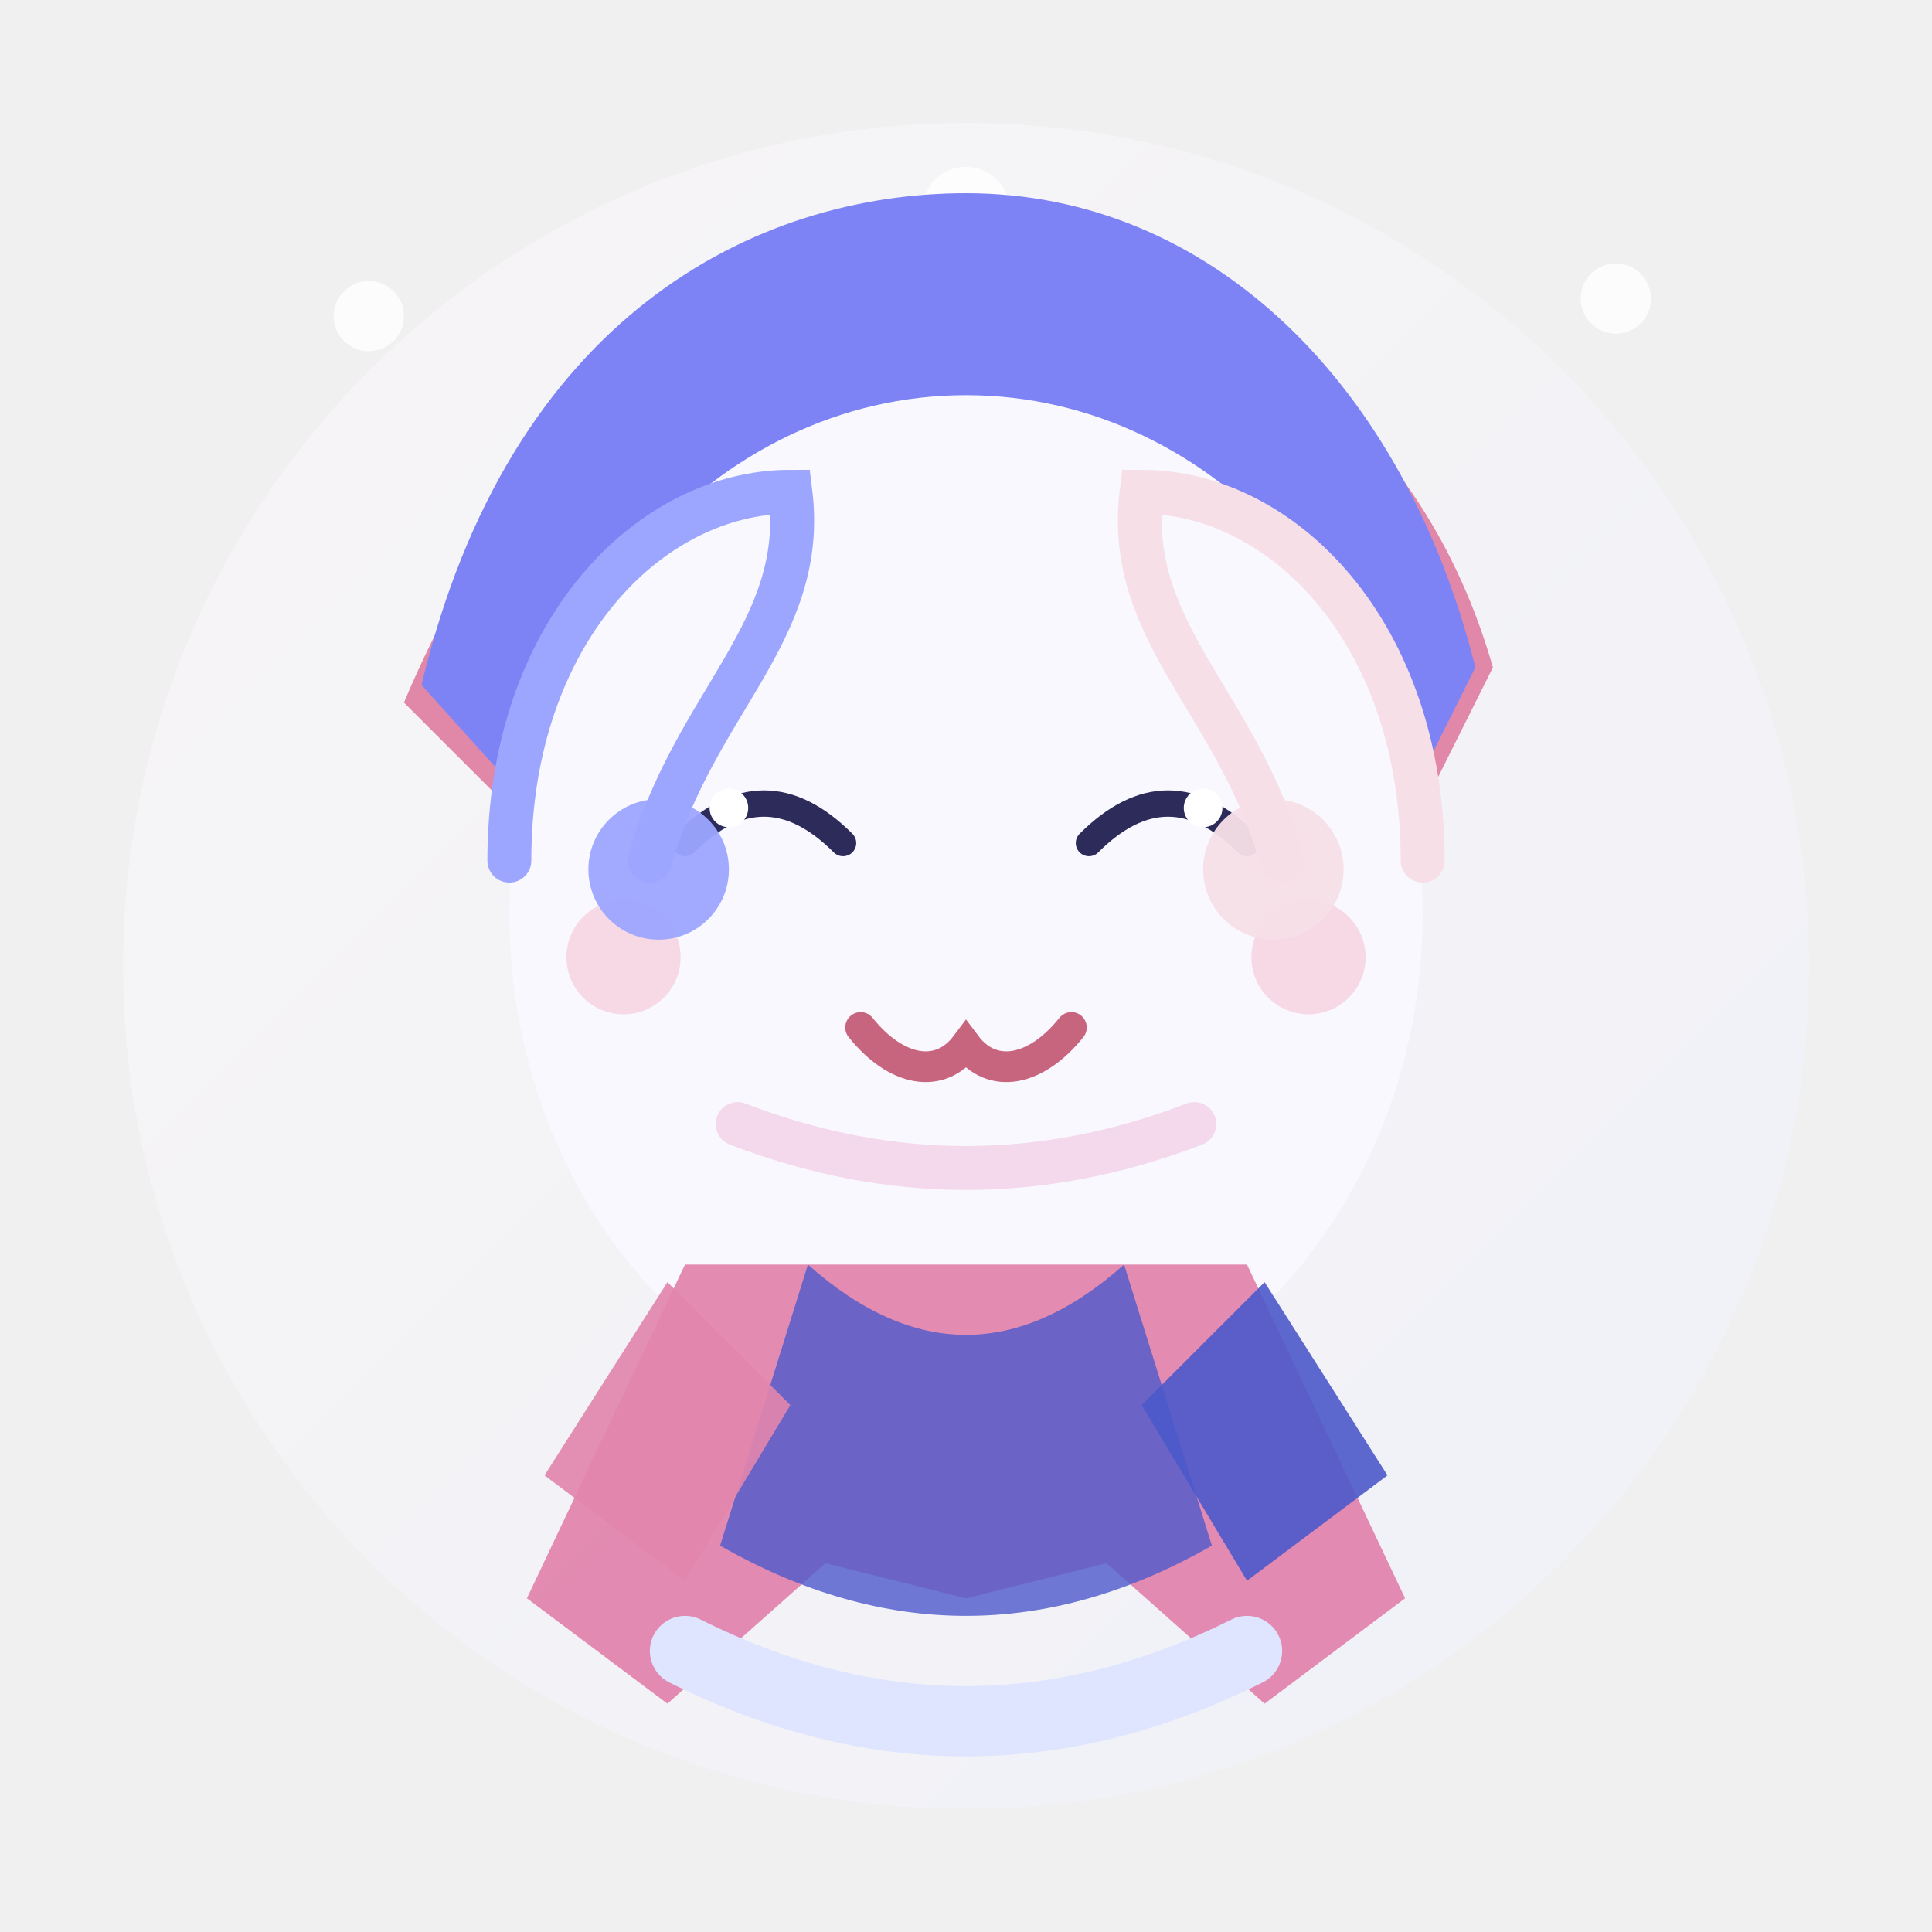
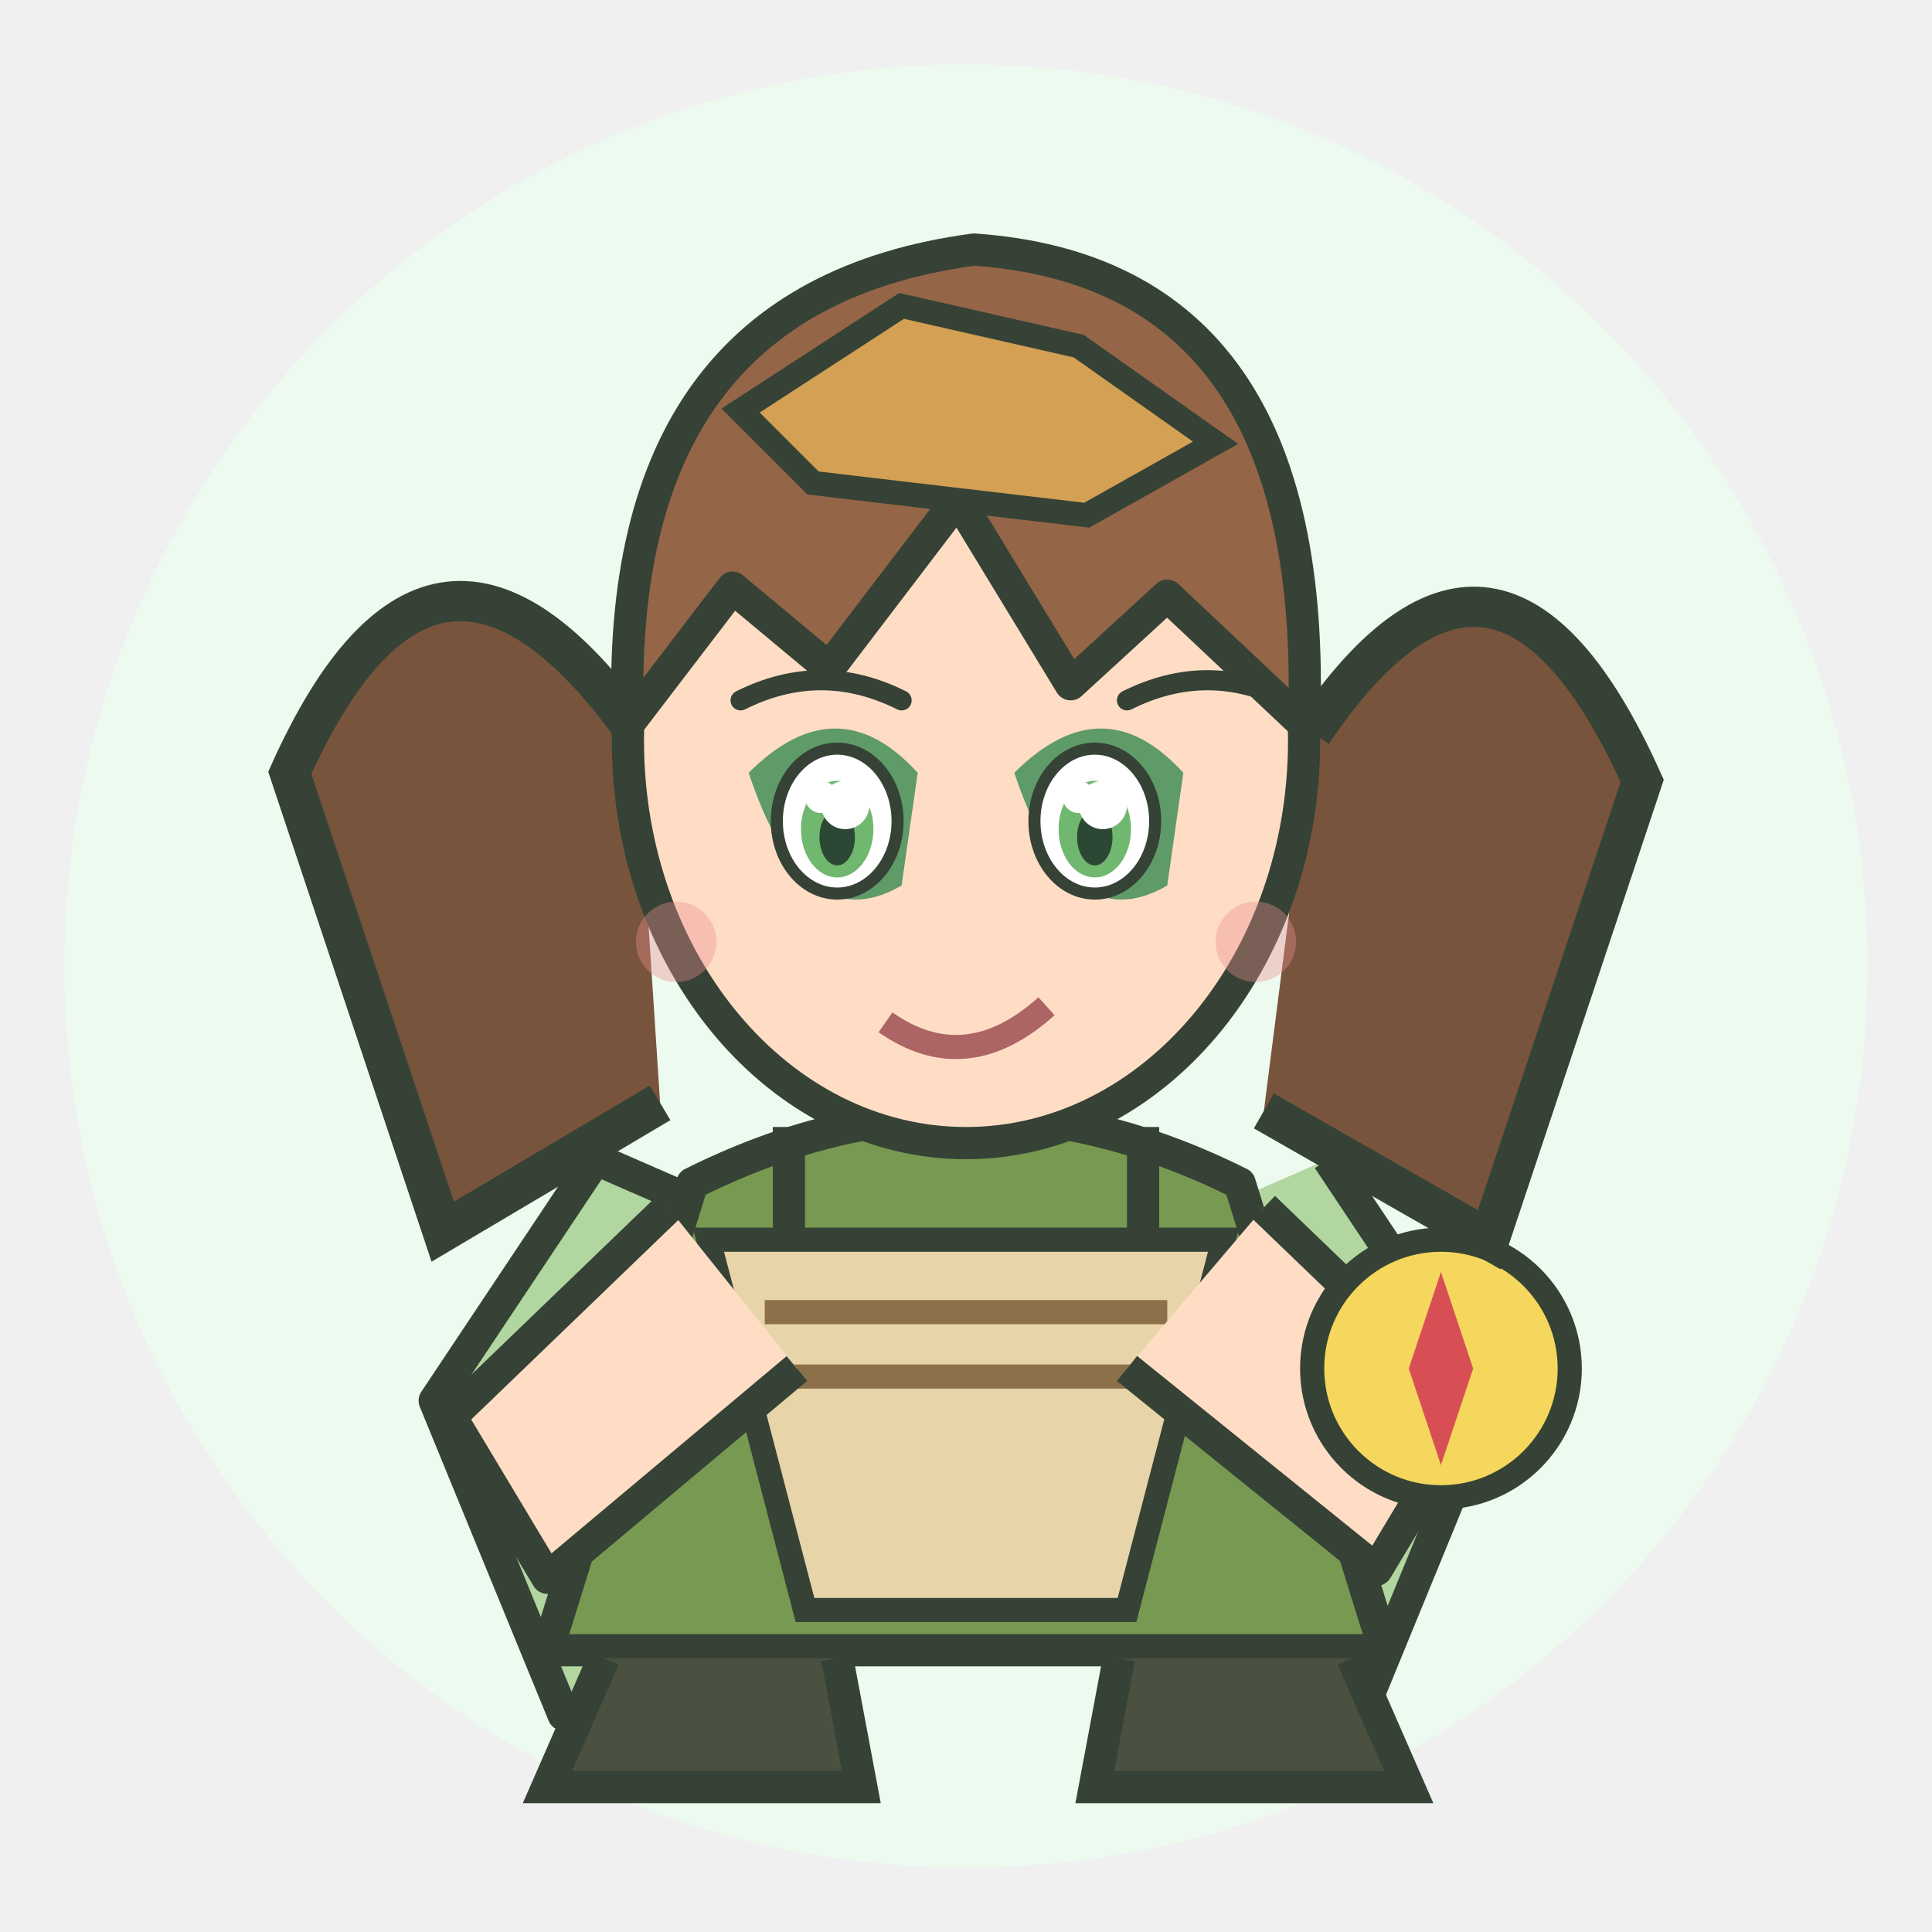
- <svg xmlns="http://www.w3.org/2000/svg" viewBox="0 0 220 220" role="img" aria-label="SCEP personality character">
-   <defs>
-     <linearGradient id="bg-SCEP" x1="0" x2="1" y1="0" y2="1">
-       <stop offset="0" stop-color="#fffafc" />
-       <stop offset="1" stop-color="#eef2ff" />
-     </linearGradient>
-   </defs>
-   <circle cx="110" cy="110" r="96" fill="url(#bg-SCEP)" opacity="0.45" />
-   <g fill="white" opacity="0.8">
-     <circle cx="42" cy="36" r="4" />
-     <circle cx="184" cy="34" r="4" />
-     <circle cx="110" cy="24" r="5" />
-   </g>
-   <path d="M46 80 C62 42 88 28 116 30 C140 32 162 48 170 76 L162 92 L122 100 L110 72 L98 100 L58 92 Z" fill="#e187a8" />
-   <path d="M65 78 C72 58 89 52 110 52 C133 52 148 60 156 82 L144 98 L110 104 L78 98 Z" fill="#f5bfd1" opacity="0.95" />
-   <path d="M48 78 C58 36 86 22 110 22 C138 22 160 44 168 76 L156 100 L110 104 L66 98 Z" fill="#7d83f4" />
-   <path d="M68 76 C78 58 94 48 110 48 C126 48 140 56 150 72 L136 92 L110 98 L84 90 Z" fill="#a4aafc" opacity="0.96" />
-   <ellipse cx="110" cy="104" rx="52" ry="59" fill="#f9f8ff" />
-   <circle cx="71" cy="109" r="6.5" fill="#f6d0df" opacity="0.8" />
-   <circle cx="149" cy="109" r="6.5" fill="#f6d0df" opacity="0.8" />
-   <path d="M78 96 C84 90 90 90 96 96" fill="none" stroke="#2d2b59" stroke-width="3" stroke-linecap="round" />
-   <path d="M124 96 C130 90 136 90 142 96" fill="none" stroke="#2d2b59" stroke-width="3" stroke-linecap="round" />
-   <circle cx="83" cy="92" r="2.2" fill="#fff" />
-   <circle cx="137" cy="92" r="2.2" fill="#fff" />
-   <path d="M98 117 C102 122 107 123 110 119 C113 123 118 122 122 117" fill="none" stroke="#c8657e" stroke-width="3.5" stroke-linecap="round" />
-   <path d="M84 128 Q110 138 136 128" fill="none" stroke="#f3d9eb" stroke-width="5" stroke-linecap="round" />
-   <path d="M78 144 L60 182 L76 194 L94 178 L110 182 L126 178 L144 194 L160 182 L142 144 Z" fill="#e286ae" opacity="0.96" />
-   <path d="M92 144 Q110 160 128 144 L138 176 Q110 192 82 176 Z" fill="#4d59cb" opacity="0.8" />
-   <path d="M76 146 L62 168 L78 180 L90 160 Z" fill="#e286ae" opacity="0.92" />
-   <path d="M144 146 L158 168 L142 180 L130 160 Z" fill="#4d59cb" opacity="0.9" />
-   <path d="M58 98 C58 72 74 56 90 56 C92 72 79 80 74 98" fill="none" stroke="#9ca6ff" stroke-width="5" stroke-linecap="round" />
-   <path d="M162 98 C162 72 146 56 130 56 C128 72 141 80 146 98" fill="none" stroke="#f7dfe8" stroke-width="5" stroke-linecap="round" />
-   <circle cx="75" cy="99" r="8" fill="#9ca6ff" opacity="0.95" />
-   <circle cx="145" cy="99" r="8" fill="#f7dfe8" opacity="0.95" />
-   <path d="M78 188 Q110 204 142 188" fill="none" stroke="#dfe4ff" stroke-width="8" stroke-linecap="round" />
+ <svg xmlns="http://www.w3.org/2000/svg" viewBox="0 0 240 240" role="img" aria-label="Anime scout with a compass">
+   <circle cx="120" cy="120" r="112" fill="#edfaef" />
+   <path d="M74 144l-20 30 16 39 33-11 10-41zm91 0 20 30-16 39-33-11-10-41" fill="#b1d6a0" stroke="#354235" stroke-width="4" stroke-linejoin="round" />
+   <path d="M86 147q34-17 68 0l18 58H68z" fill="#789951" stroke="#354235" stroke-width="4" stroke-linejoin="round" />
+   <path d="M88 154h64l-12 46h-40z" fill="#e8d4a9" stroke="#354235" stroke-width="3" />
+   <path d="M95 163h50m-47 8h44" stroke="#8c704a" stroke-width="3" />
+   <path d="M83 150l-27 26 12 20 31-26m58-20 26 25-12 20-31-25" fill="#ffddc5" stroke="#354235" stroke-width="4" stroke-linejoin="round" />
+   <circle cx="179" cy="170" r="16" fill="#f4d75c" stroke="#354235" stroke-width="3" />
+   <path d="M179 158l4 12-4 12-4-12z" fill="#d84e55" />
+   <path d="M79 91q-25-35-43 5l19 57 27-16m81-46q23-34 41 6l-19 57-28-16" fill="#79543d" stroke="#354235" stroke-width="5" />
+   <ellipse cx="120" cy="92" rx="42" ry="50" fill="#ffddc5" stroke="#354235" stroke-width="4" />
+   <path d="M78 90q-2-53 43-59 43 3 41 59l-17-16-12 11-14-23-16 21-12-10-13 17z" fill="#946547" stroke="#354235" stroke-width="4" stroke-linejoin="round" />
+   <path d="M93 96q11-11 21 0l-2 14q-12 7-19-14m33 0q11-11 21 0l-2 14q-12 7-19-14" fill="#5f9a69" />
+   <path d="M92 87q10-5 20 0m28 0q10-5 20 0" fill="none" stroke="#354235" stroke-width="2.5" stroke-linecap="round" />
+   <ellipse cx="104" cy="102" rx="7.5" ry="9" fill="#fff" stroke="#354235" stroke-width="1.5" />
+   <ellipse cx="136" cy="102" rx="7.5" ry="9" fill="#fff" stroke="#354235" stroke-width="1.5" />
+   <ellipse cx="104" cy="103" rx="4.5" ry="6" fill="#70b76f" />
+   <ellipse cx="136" cy="103" rx="4.5" ry="6" fill="#70b76f" />
+   <ellipse cx="104" cy="104" rx="2.2" ry="3.5" fill="#2d4735" />
+   <ellipse cx="136" cy="104" rx="2.2" ry="3.5" fill="#2d4735" />
+   <circle cx="102" cy="99" r="2" fill="#fff" />
+   <circle cx="134" cy="99" r="2" fill="#fff" />
+   <circle cx="84" cy="117" r="5" fill="#e98e8e" opacity=".38" />
+   <circle cx="156" cy="117" r="5" fill="#e98e8e" opacity=".38" />
+   <circle cx="105" cy="100" r="3" fill="#fff" />
+   <circle cx="137" cy="100" r="3" fill="#fff" />
+   <path d="M110 127q10 7 20-2" fill="none" stroke="#ad6464" stroke-width="3" />
+   <path d="M98 140v14m44-14v14" stroke="#354235" stroke-width="4" />
+   <path d="M75 206l-7 16h39l-3-16m64 0 7 16h-39l3-16" fill="#4a5140" stroke="#354235" stroke-width="4" />
+   <path d="M92 51l20-13 22 5 17 12-16 9-34-4z" fill="#d3a054" stroke="#354235" stroke-width="3" />
</svg>
